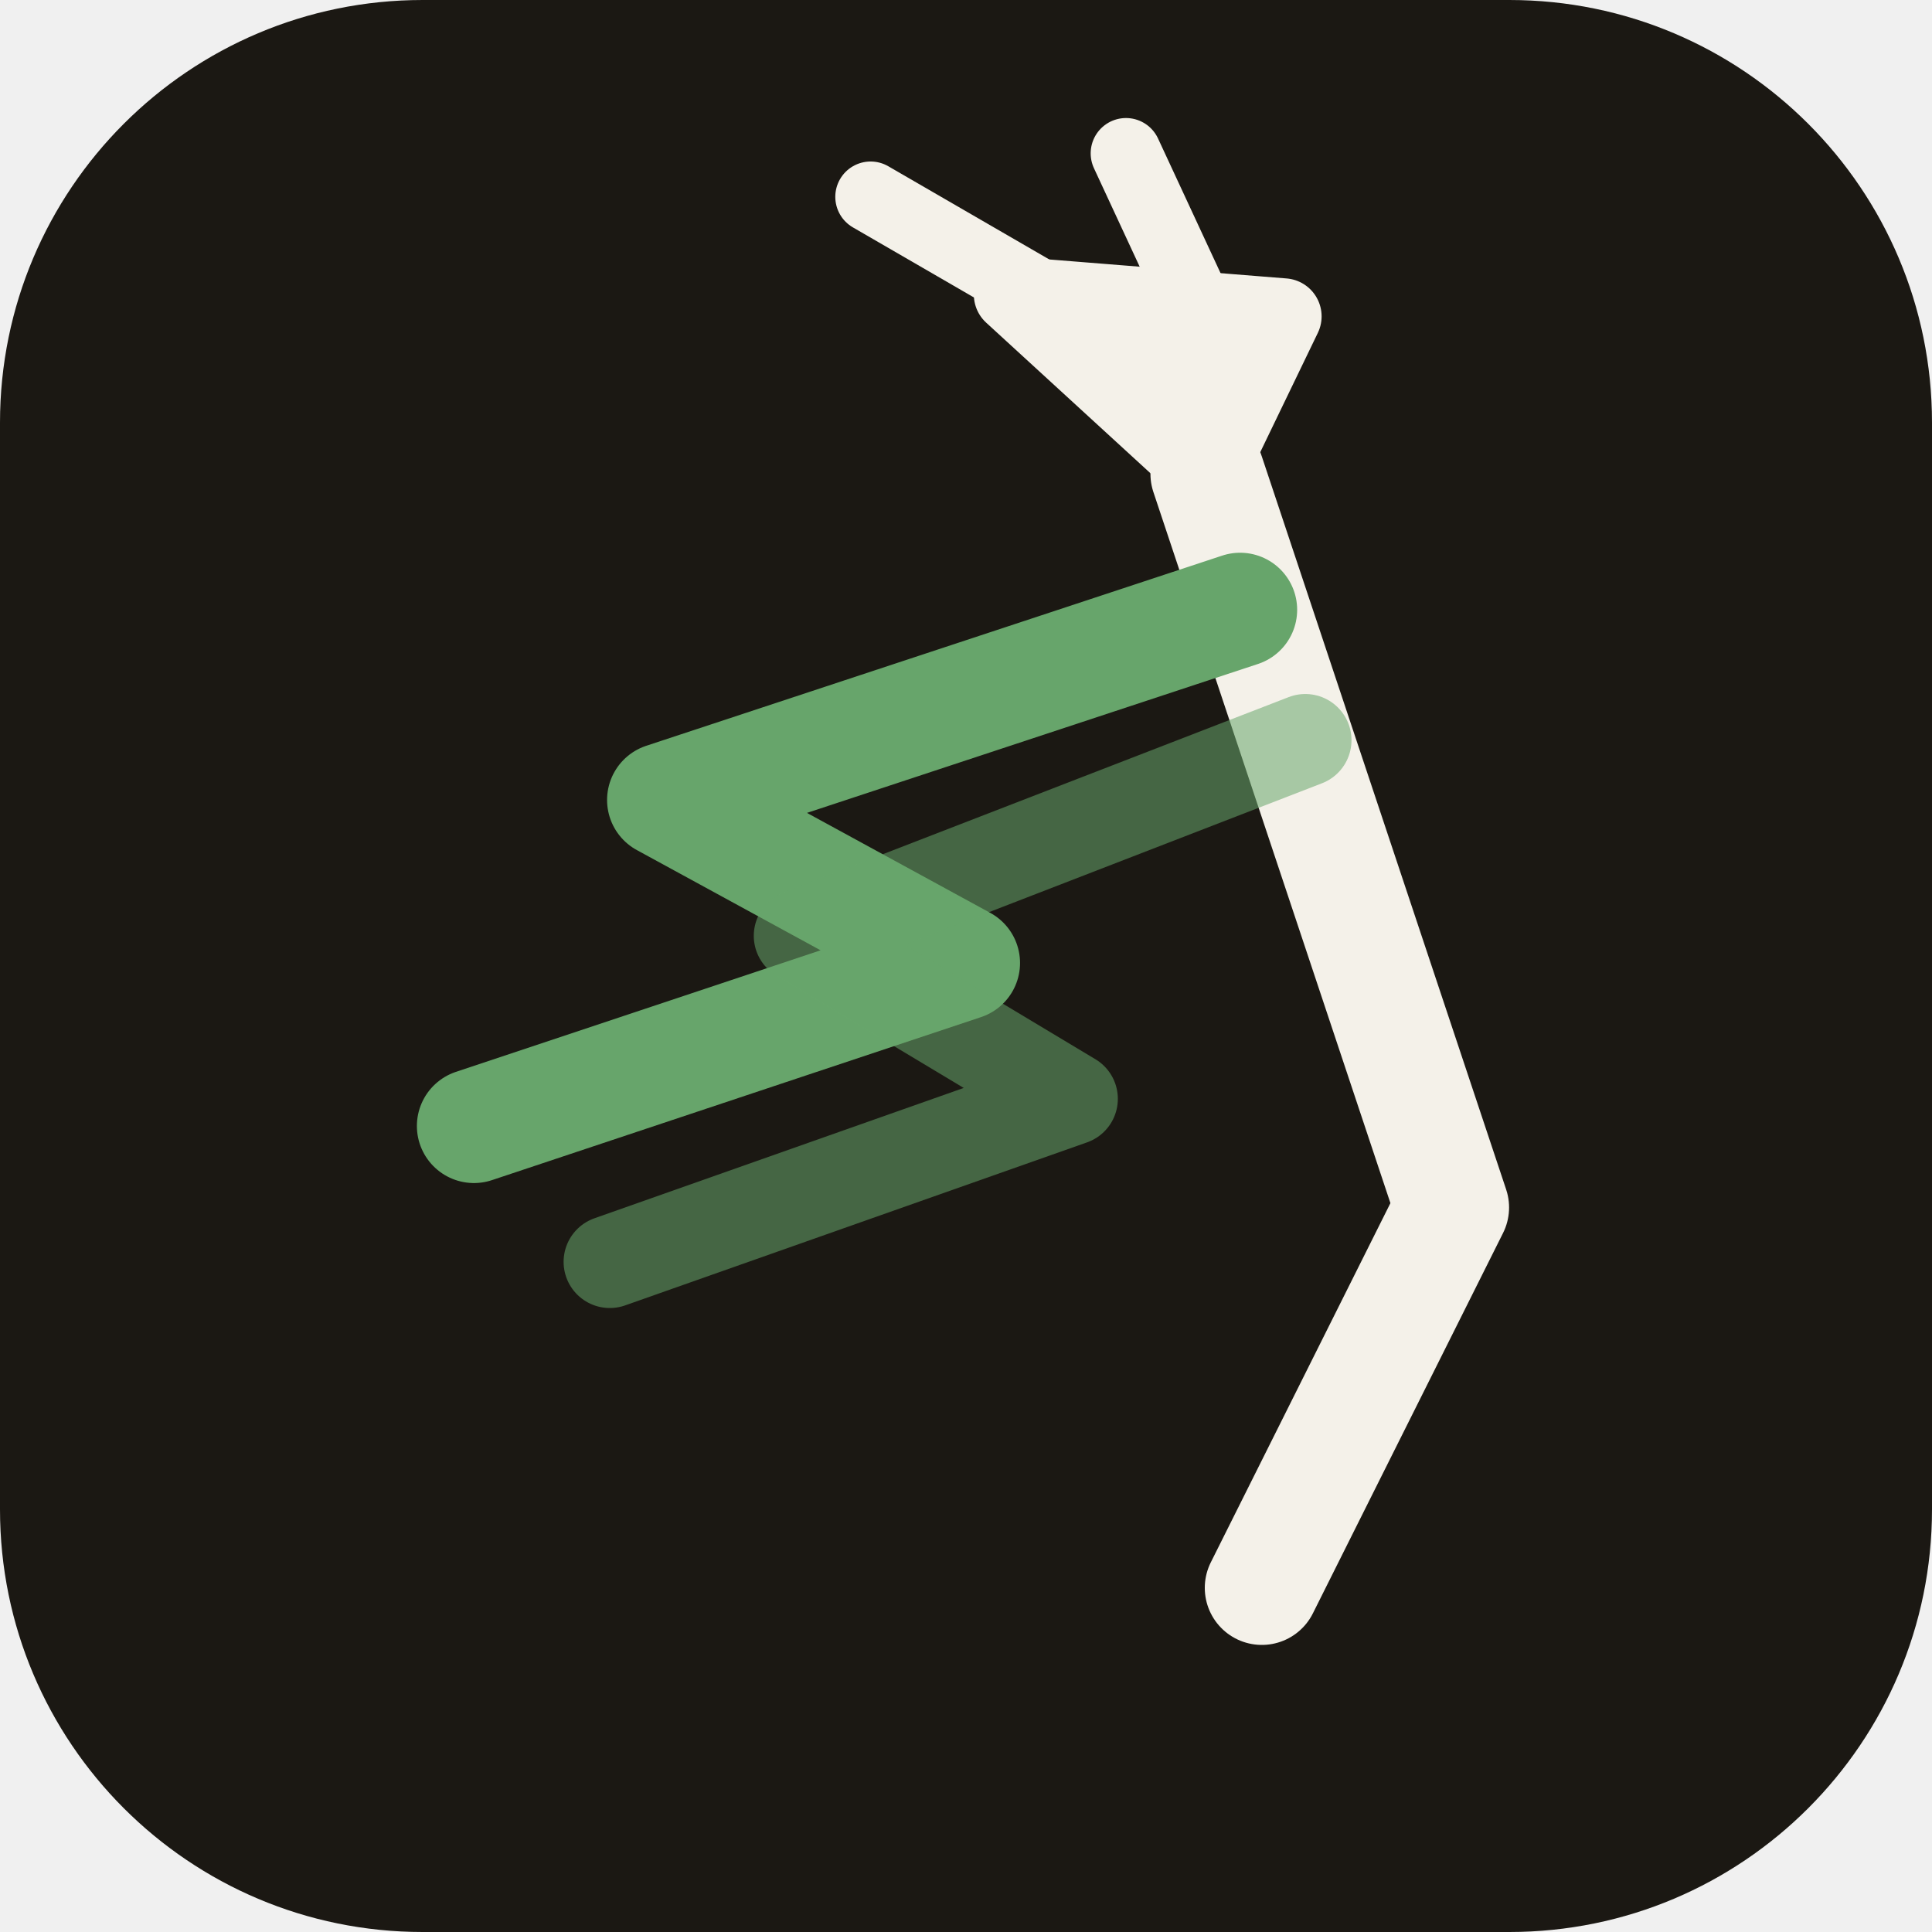
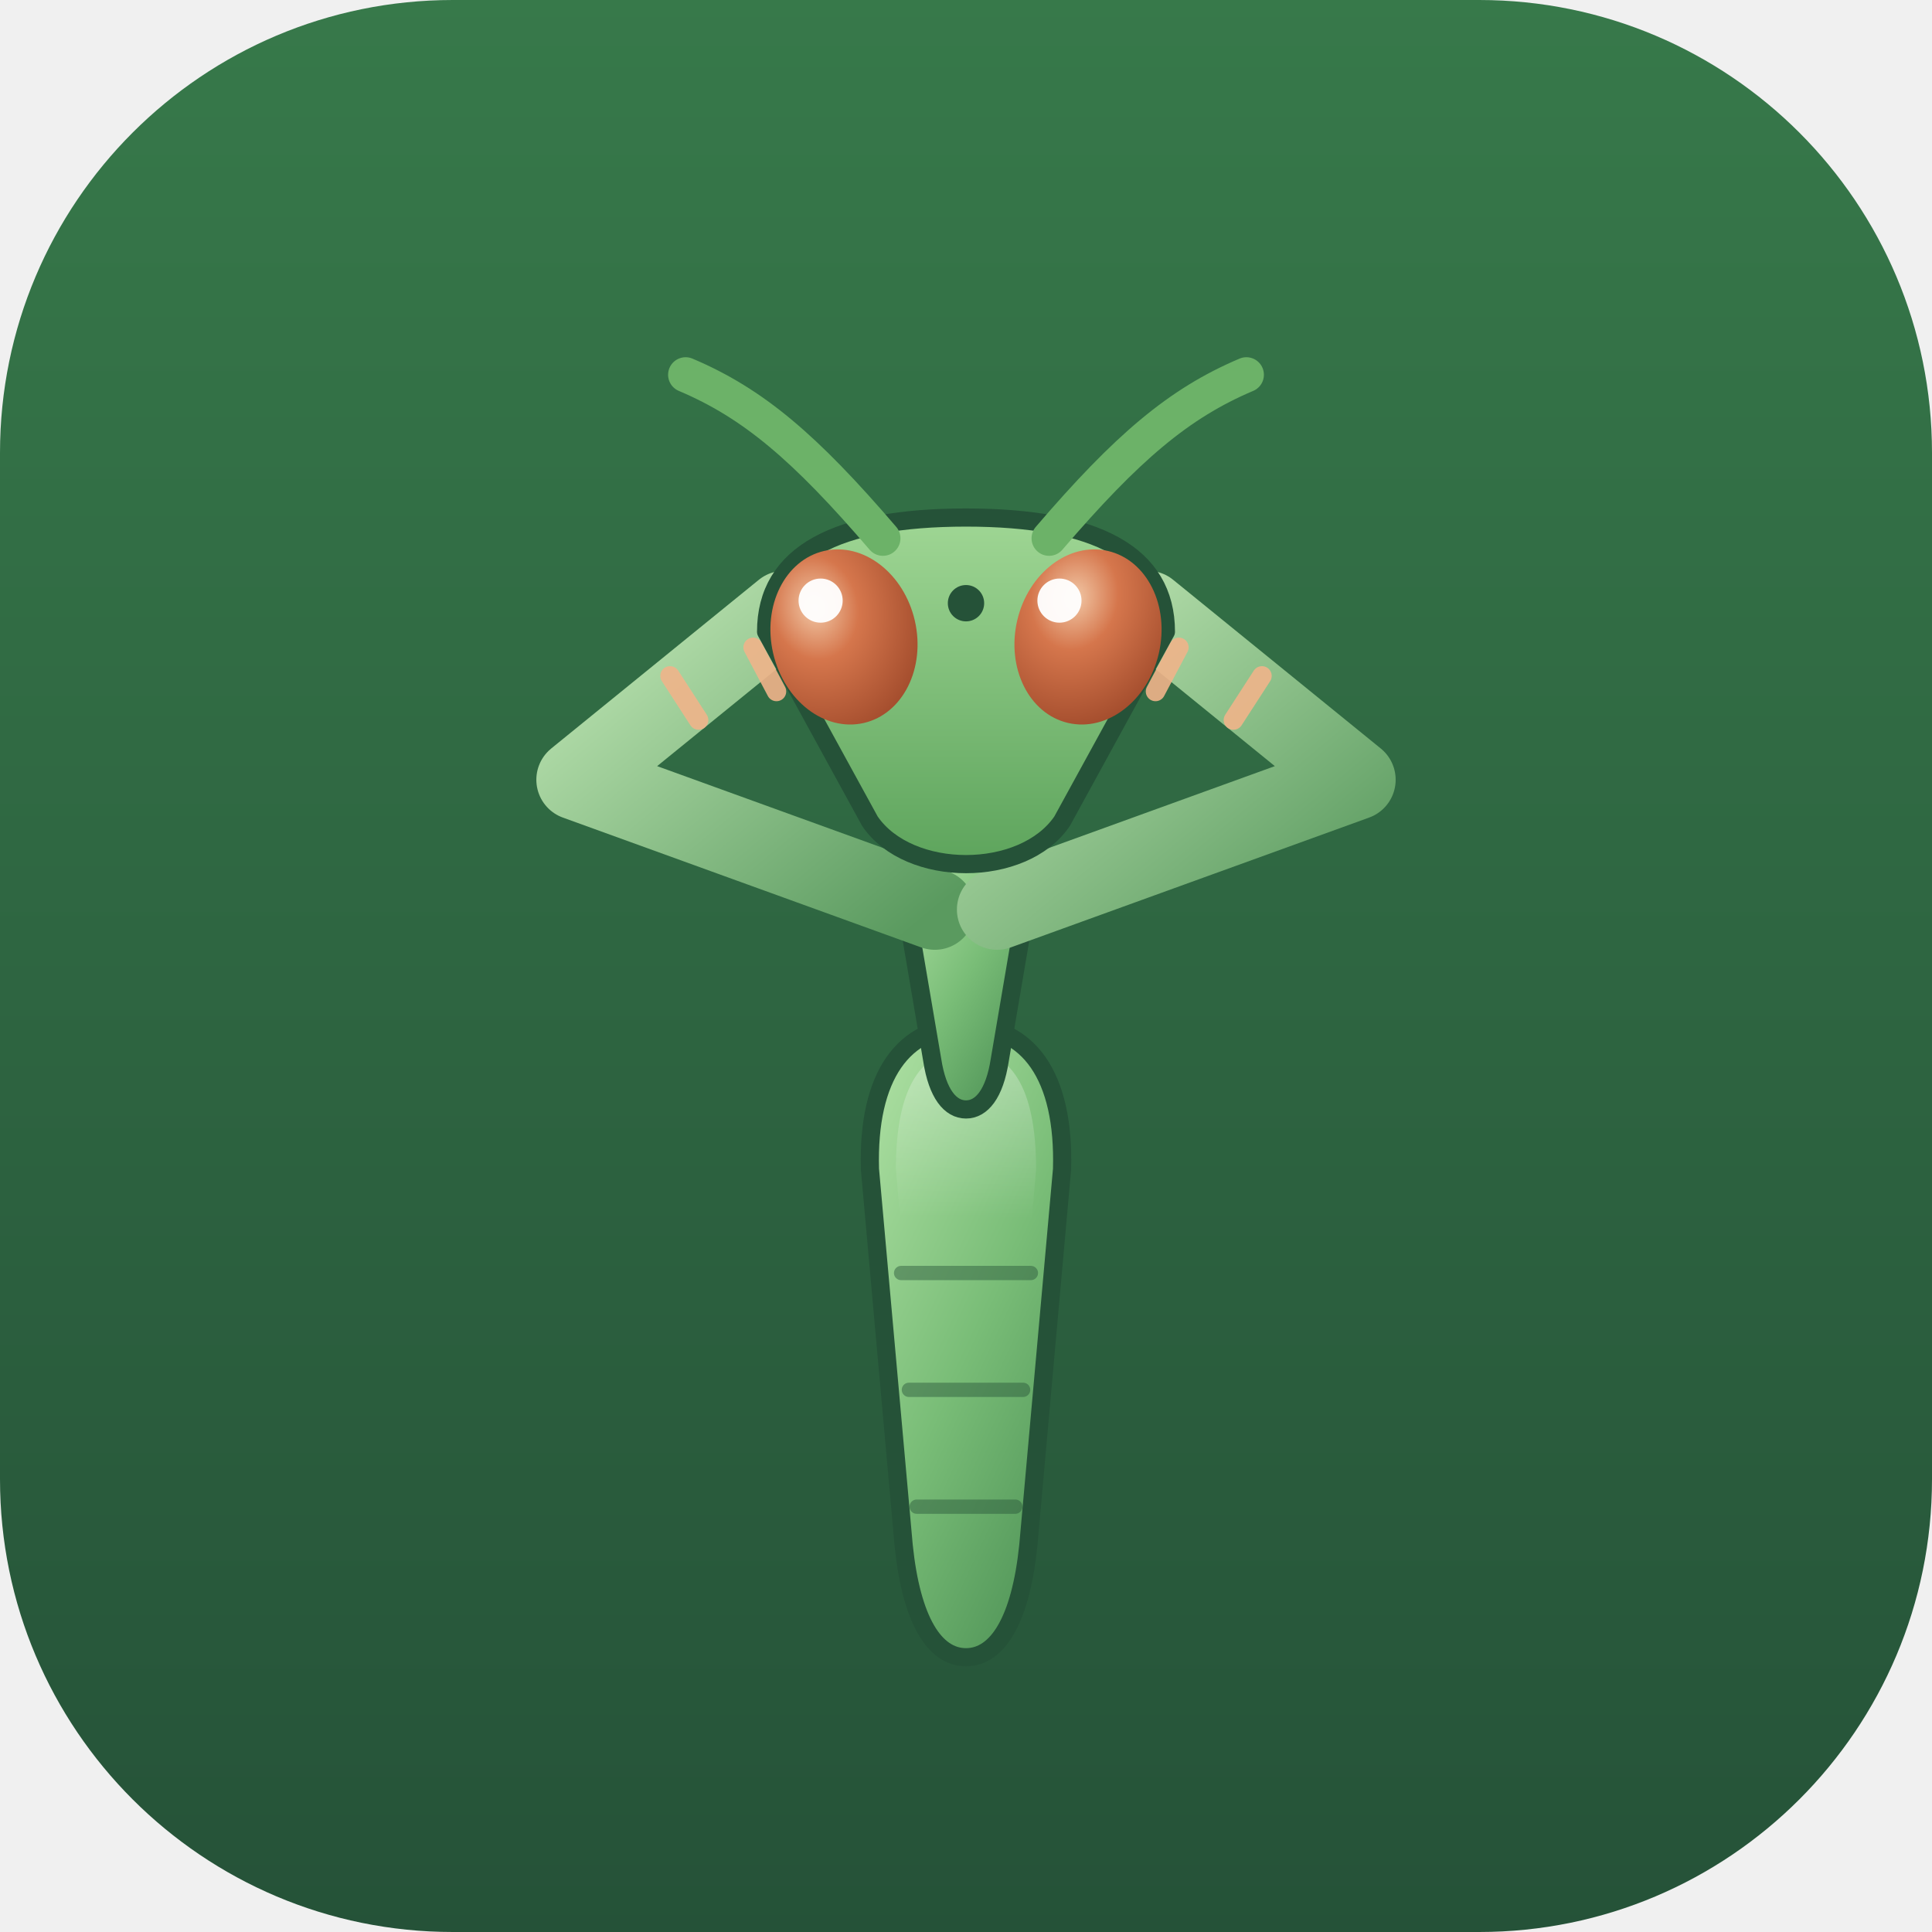
- <svg xmlns="http://www.w3.org/2000/svg" width="32" height="32" viewBox="0 0 32 32">
-   <rect width="32" height="32" rx="7" fill="#1b1813" />
-   <g transform="translate(2 2) scale(0.9)">
-     <path d="M20 6.5 L24.5 20 L21 27" stroke="#f4f1e9" stroke-width="2.1" stroke-linecap="round" stroke-linejoin="round" fill="none" />
-     <path d="M20 6.5 L16.4 3.2 L21.4 3.6 Z" fill="#f4f1e9" stroke="#f4f1e9" stroke-width="1.4" stroke-linejoin="round" />
-     <path d="M17.6 3.6 L13.8 1.4 M19.8 3.4 L18.5 0.6" stroke="#f4f1e9" stroke-width="1.3" stroke-linecap="round" />
-     <path d="M20.6 9 L10 12.5 L15.5 15.5 L6.5 18.5" stroke="#67a56b" stroke-width="2.1" stroke-linecap="round" stroke-linejoin="round" fill="none" />
-     <path d="M21.8 11.4 L12.5 15 L17.5 18 L9 21" stroke="#67a56b" stroke-width="1.7" stroke-linecap="round" stroke-linejoin="round" fill="none" opacity="0.55" />
+ <svg xmlns="http://www.w3.org/2000/svg" width="64" height="64" viewBox="0 0 64 64">
+   <defs>
+     <linearGradient id="tile" x1="0" y1="0" x2="0" y2="1">
+       <stop offset="0" stop-color="#37794a" />
+       <stop offset="1" stop-color="#255238" />
+     </linearGradient>
+     <linearGradient id="body" x1="0.2" y1="0" x2="0.85" y2="1">
+       <stop offset="0" stop-color="#a9dd9f" />
+       <stop offset="0.5" stop-color="#79bd77" />
+       <stop offset="1" stop-color="#4e9256" />
+     </linearGradient>
+     <linearGradient id="arm" x1="0" y1="0" x2="1" y2="1">
+       <stop offset="0" stop-color="#bfe6b4" />
+       <stop offset="1" stop-color="#5a9a5f" />
+     </linearGradient>
+     <linearGradient id="head" x1="0" y1="0" x2="0" y2="1">
+       <stop offset="0" stop-color="#9fd694" />
+       <stop offset="1" stop-color="#5da45c" />
+     </linearGradient>
+     <radialGradient id="eye" cx="0.35" cy="0.3" r="0.85">
+       <stop offset="0" stop-color="#f2c8a6" />
+       <stop offset="0.35" stop-color="#d5764c" />
+       <stop offset="1" stop-color="#9a4527" />
+     </radialGradient>
+     <linearGradient id="sheen" x1="0" y1="0" x2="0" y2="1">
+       <stop offset="0" stop-color="#ffffff" stop-opacity="0.3" />
+       <stop offset="0.5" stop-color="#ffffff" stop-opacity="0" />
+     </linearGradient>
+   </defs>
+   <rect width="64" height="64" rx="15" fill="url(#tile)" />
+   <g transform="translate(32 34) scale(0.86) translate(-32 -27.5)">
+     <path fill="url(#body)" stroke="#255238" stroke-width="0.7" stroke-linejoin="round" d="M32 27.5 C34.4 27.5 35.8 29.4 35.7 33 L34.4 47.5 C34.1 50.4 33.2 51.8 32 51.8 C30.8 51.8 29.9 50.4 29.6 47.5 L28.3 33 C28.2 29.4 29.6 27.5 32 27.5 Z" />
+     <path fill="url(#sheen)" d="M32 28.4 C33.7 28.4 34.7 29.8 34.7 33 L34.1 40 C33.9 41 33.1 41.4 32 41.4 C30.9 41.4 30.1 41 29.9 40 L29.3 33 C29.3 29.8 30.3 28.4 32 28.4 Z" />
+     <g stroke="#255238" stroke-width="0.55" opacity="0.45" fill="none" stroke-linecap="round">
+       <path d="M29.5 37 H34.5" />
+       <path d="M29.8 41.5 H34.2" />
+       <path d="M30.1 46 H33.9" />
+     </g>
+     <path fill="url(#body)" stroke="#255238" stroke-width="0.7" d="M32 20.2 C33.4 20.2 34.1 21.7 34.1 24.1 L33.3 28.8 C33.1 30.1 32.6 30.7 32 30.7 C31.4 30.7 30.9 30.1 30.7 28.8 L29.9 24.1 C29.9 21.7 30.6 20.2 32 20.2 Z" />
+     <g stroke="url(#arm)" fill="none" stroke-linecap="round" stroke-linejoin="round">
+       <path stroke-width="3.1" d="M30.8 23 L17 18 L25 11.5" />
+       <path stroke-width="3.1" d="M33.2 23 L47 18 L39 11.5" />
+     </g>
+     <g stroke="#f0b48a" stroke-width="0.75" stroke-linecap="round" opacity="0.9">
+       <path d="M20.6 14 L21.7 15.7" />
+       <path d="M23.8 12.9 L24.7 14.6" />
+       <path d="M27 12 L27.7 13.7" />
+       <path d="M43.4 14 L42.3 15.7" />
+       <path d="M40.2 12.9 L39.3 14.6" />
+       <path d="M37 12 L36.3 13.7" />
+     </g>
+     <path fill="url(#head)" stroke="#255238" stroke-width="0.7" stroke-linejoin="round" d="M24.3 12.3 C24.3 9.3 27 7.9 32 7.9 C37 7.9 39.7 9.3 39.7 12.3 L35.7 19.6 C34.2 21.8 29.8 21.8 28.3 19.6 Z" />
+     <ellipse cx="27.3" cy="12.5" rx="2.8" ry="3.4" fill="url(#eye)" transform="rotate(-13 27.3 12.5)" />
+     <ellipse cx="36.7" cy="12.5" rx="2.8" ry="3.4" fill="url(#eye)" transform="rotate(13 36.7 12.5)" />
+     <circle cx="26.4" cy="11.1" r="0.85" fill="#fff" opacity="0.95" />
+     <circle cx="35.6" cy="11.1" r="0.85" fill="#fff" opacity="0.95" />
+     <circle cx="32" cy="11.2" r="0.7" fill="#255238" />
+     <g fill="none" stroke="#6cb268" stroke-width="1.35" stroke-linecap="round">
+       <path d="M28.8 8.7 C25.8 5.2 23.8 3.5 21.2 2.4" />
+       <path d="M35.2 8.7 C38.2 5.2 40.2 3.5 42.8 2.4" />
+     </g>
  </g>
</svg>
